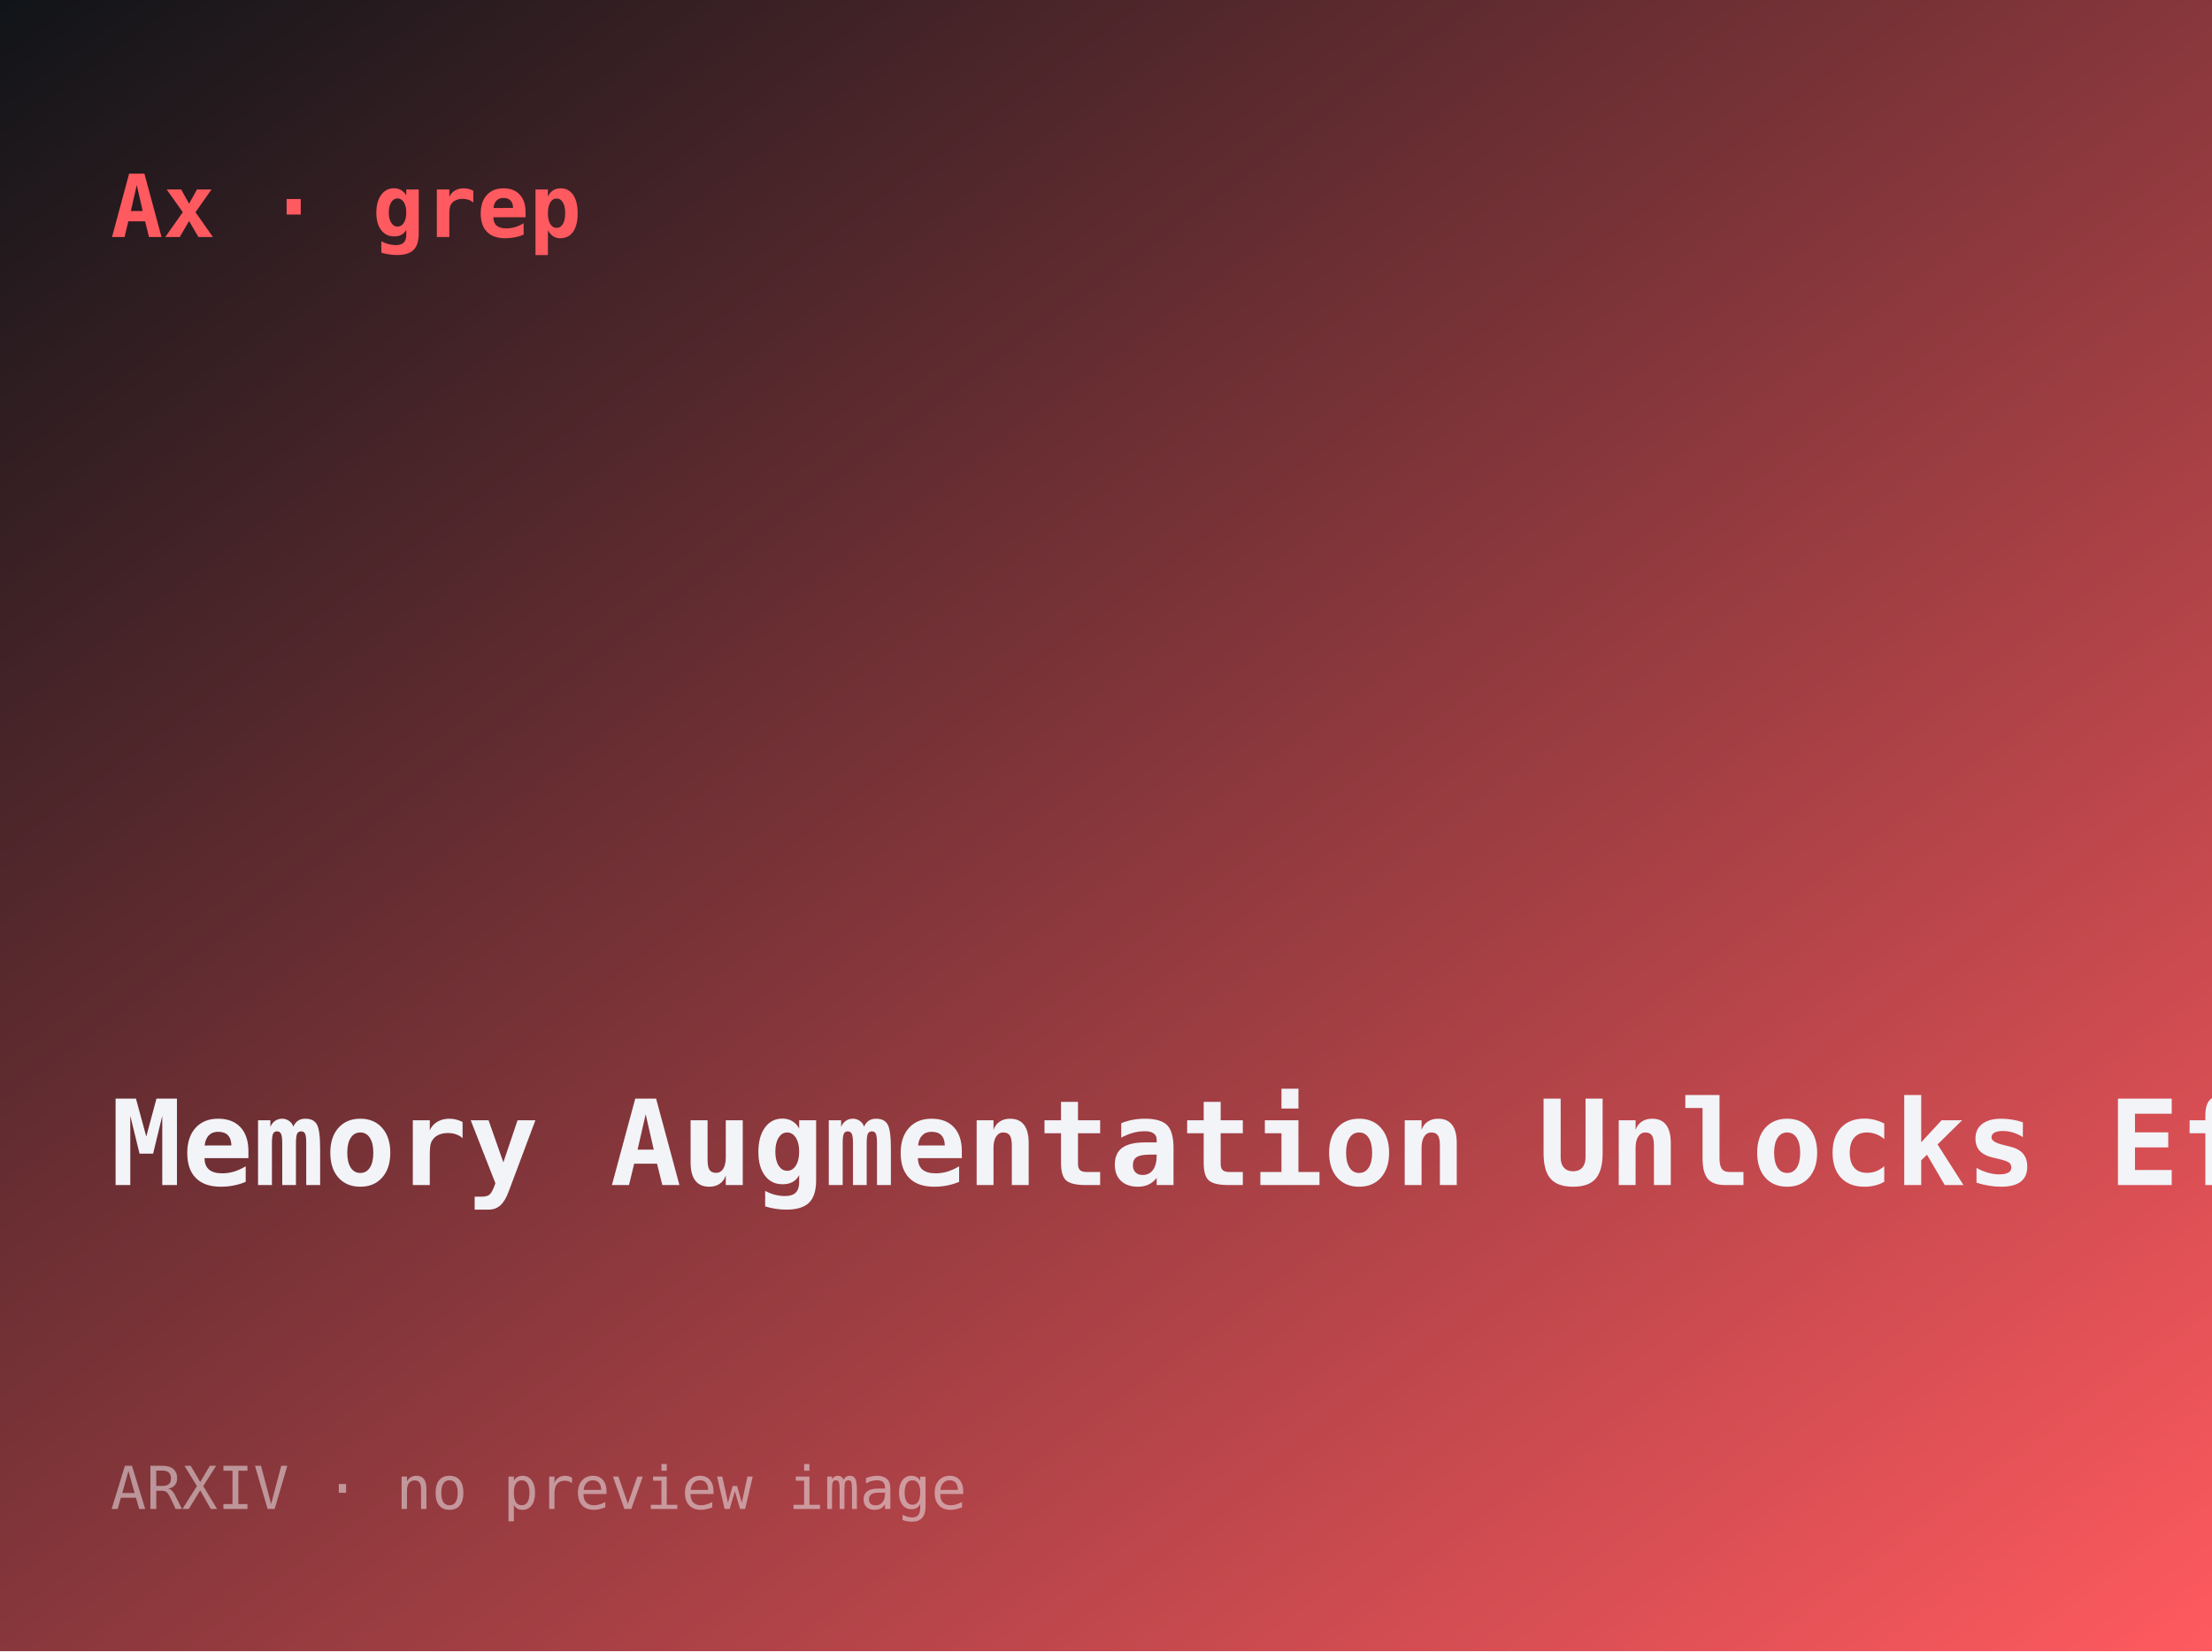
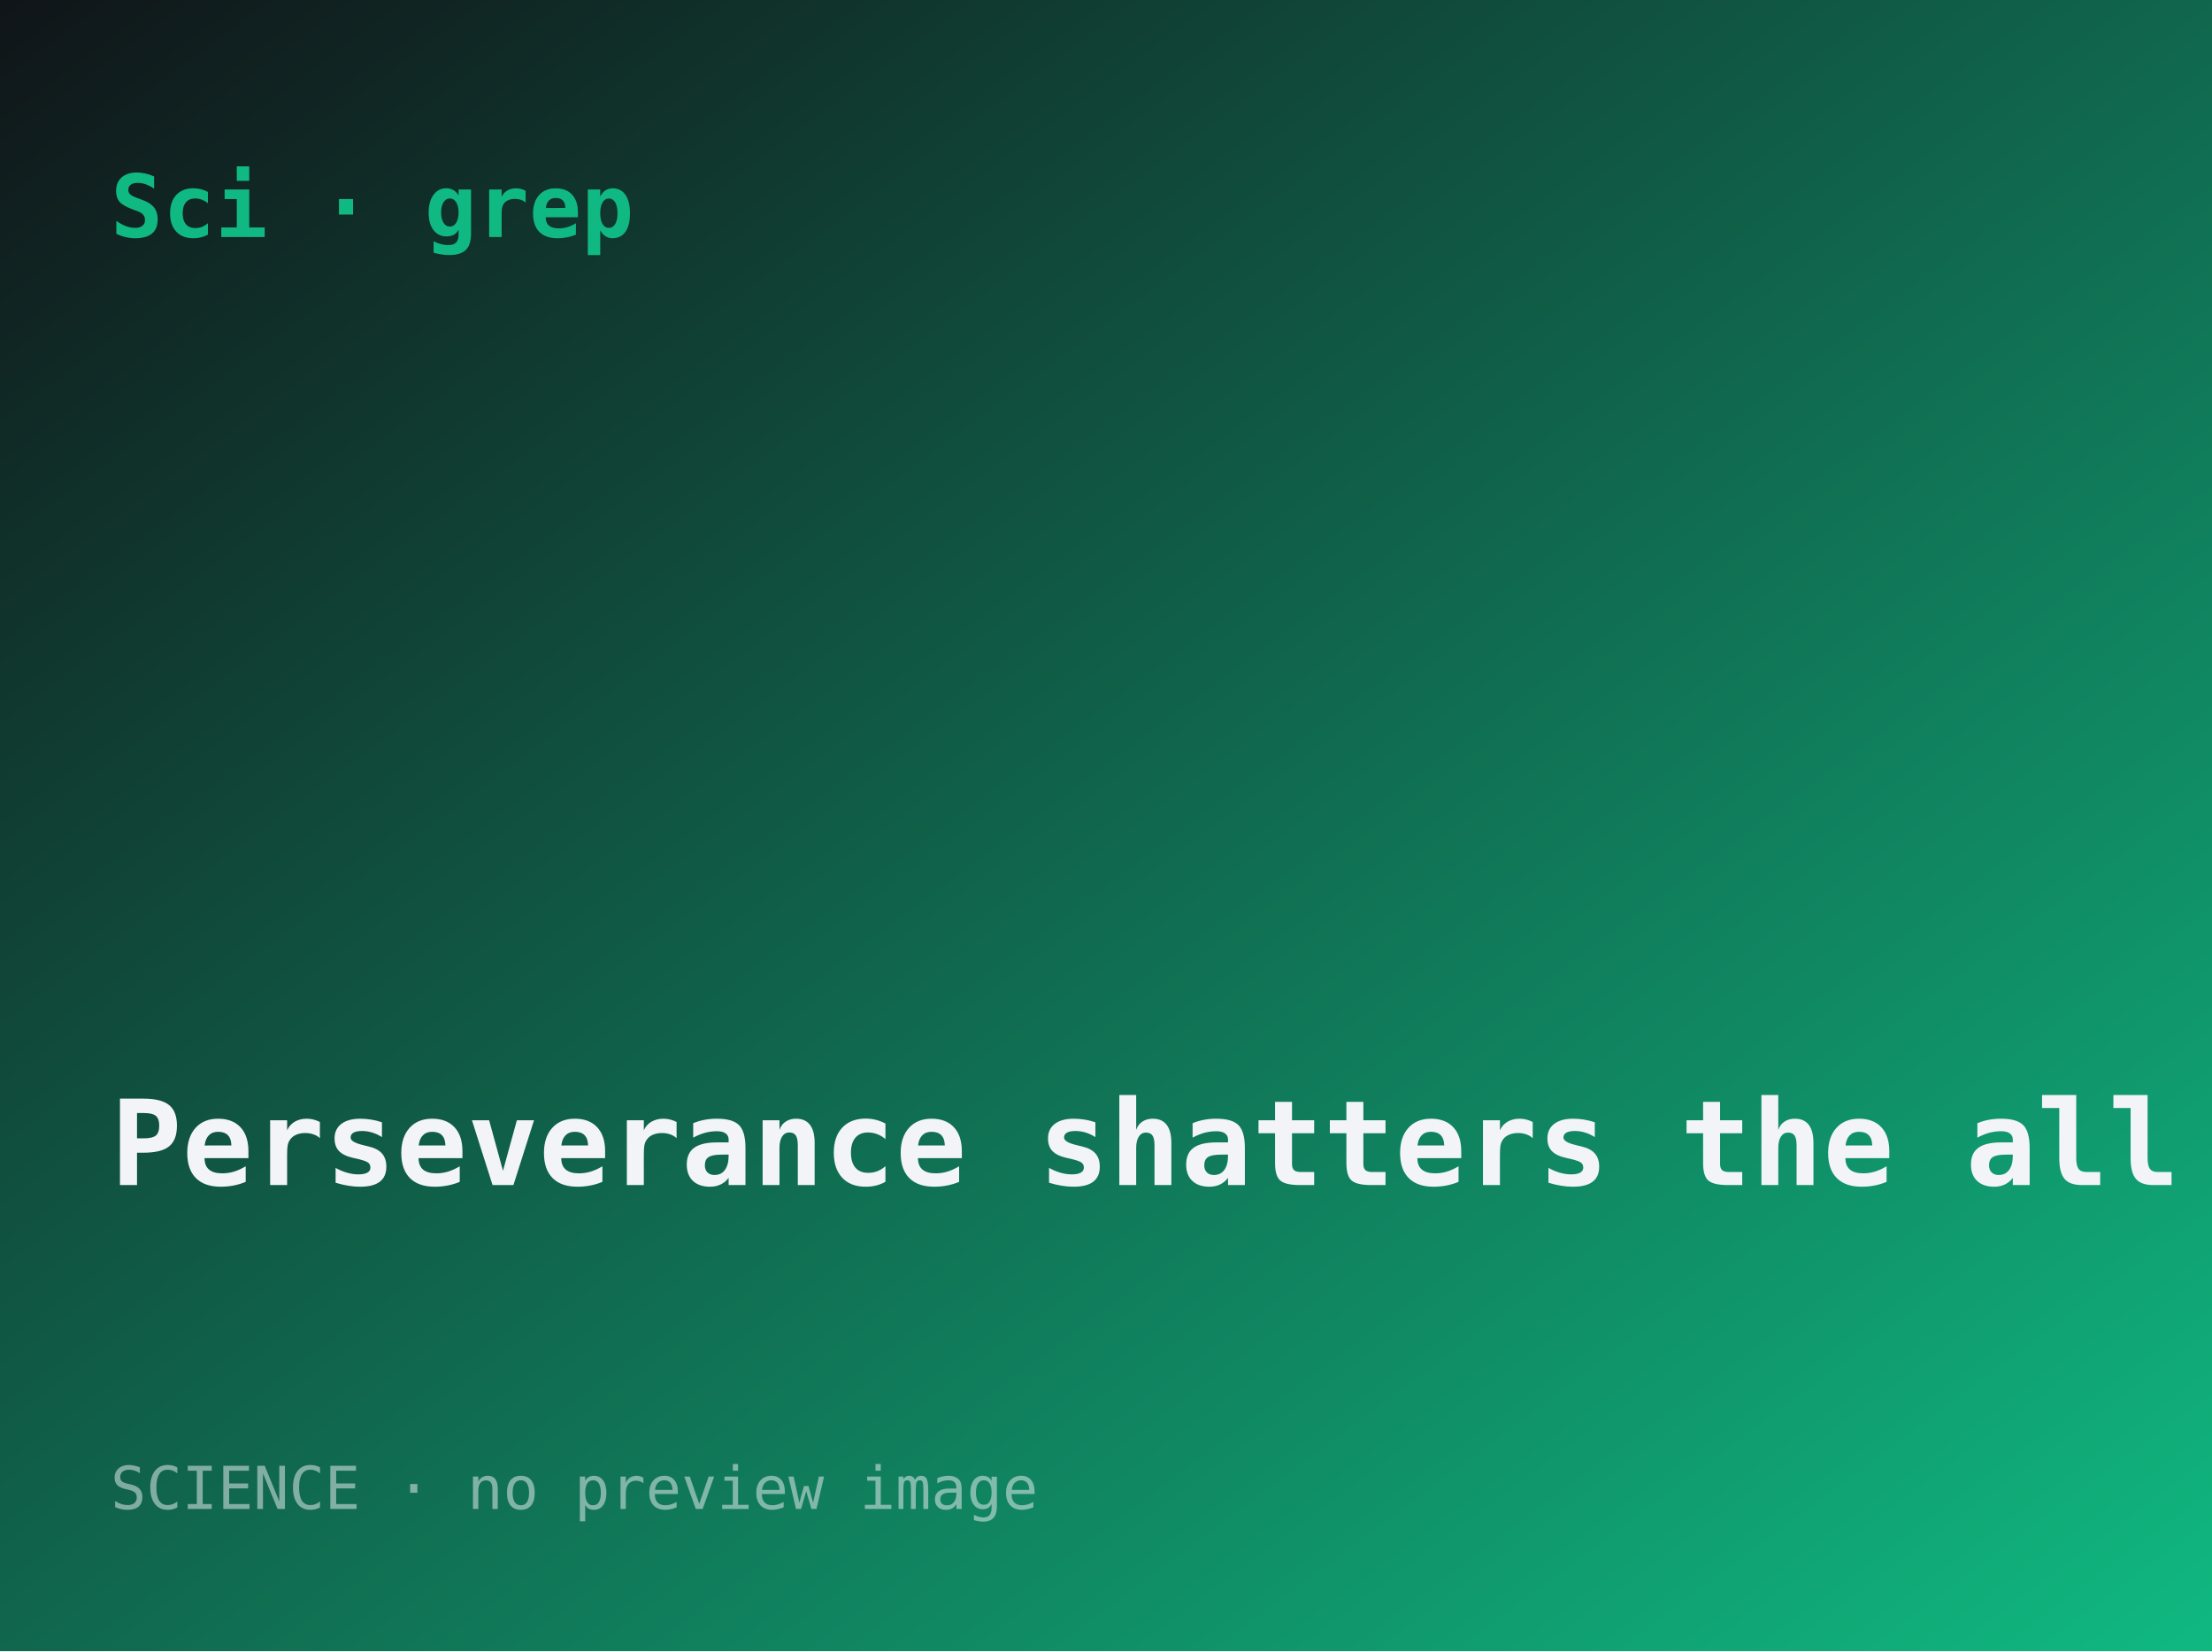
- <svg xmlns="http://www.w3.org/2000/svg" width="560" height="418" viewBox="0 0 560 418" role="img" aria-label="Memory Augmentation Unlocks Efficient Chain-of-Thought Reasoning">
+ <svg xmlns="http://www.w3.org/2000/svg" width="560" height="418" viewBox="0 0 560 418" role="img" aria-label="Perseverance shatters the all-time off-world driving record">
  <defs>
    <linearGradient id="g" x1="0" y1="0" x2="1" y2="1">
      <stop offset="0" stop-color="#101418" />
-       <stop offset="1" stop-color="#ff5a5f" />
+       <stop offset="1" stop-color="#10b981" />
    </linearGradient>
  </defs>
  <rect width="560" height="418" fill="url(#g)" />
-   <text x="28" y="60" font-family="ui-monospace,monospace" font-size="22" fill="#ff5a5f" font-weight="700">Ax · grep</text>
-   <text x="28" y="300" font-family="ui-monospace,monospace" font-size="30" fill="#f2f4f8" font-weight="600">Memory Augmentation Unlocks Efficient …</text>
-   <text x="28" y="382" font-family="ui-monospace,monospace" font-size="15" fill="rgba(242,244,248,.5)">ARXIV · no preview image</text>
+   <text x="28" y="60" font-family="ui-monospace,monospace" font-size="22" fill="#10b981" font-weight="700">Sci · grep</text>
+   <text x="28" y="300" font-family="ui-monospace,monospace" font-size="30" fill="#f2f4f8" font-weight="600">Perseverance shatters the all …</text>
+   <text x="28" y="382" font-family="ui-monospace,monospace" font-size="15" fill="rgba(242,244,248,.5)">SCIENCE · no preview image</text>
</svg>
